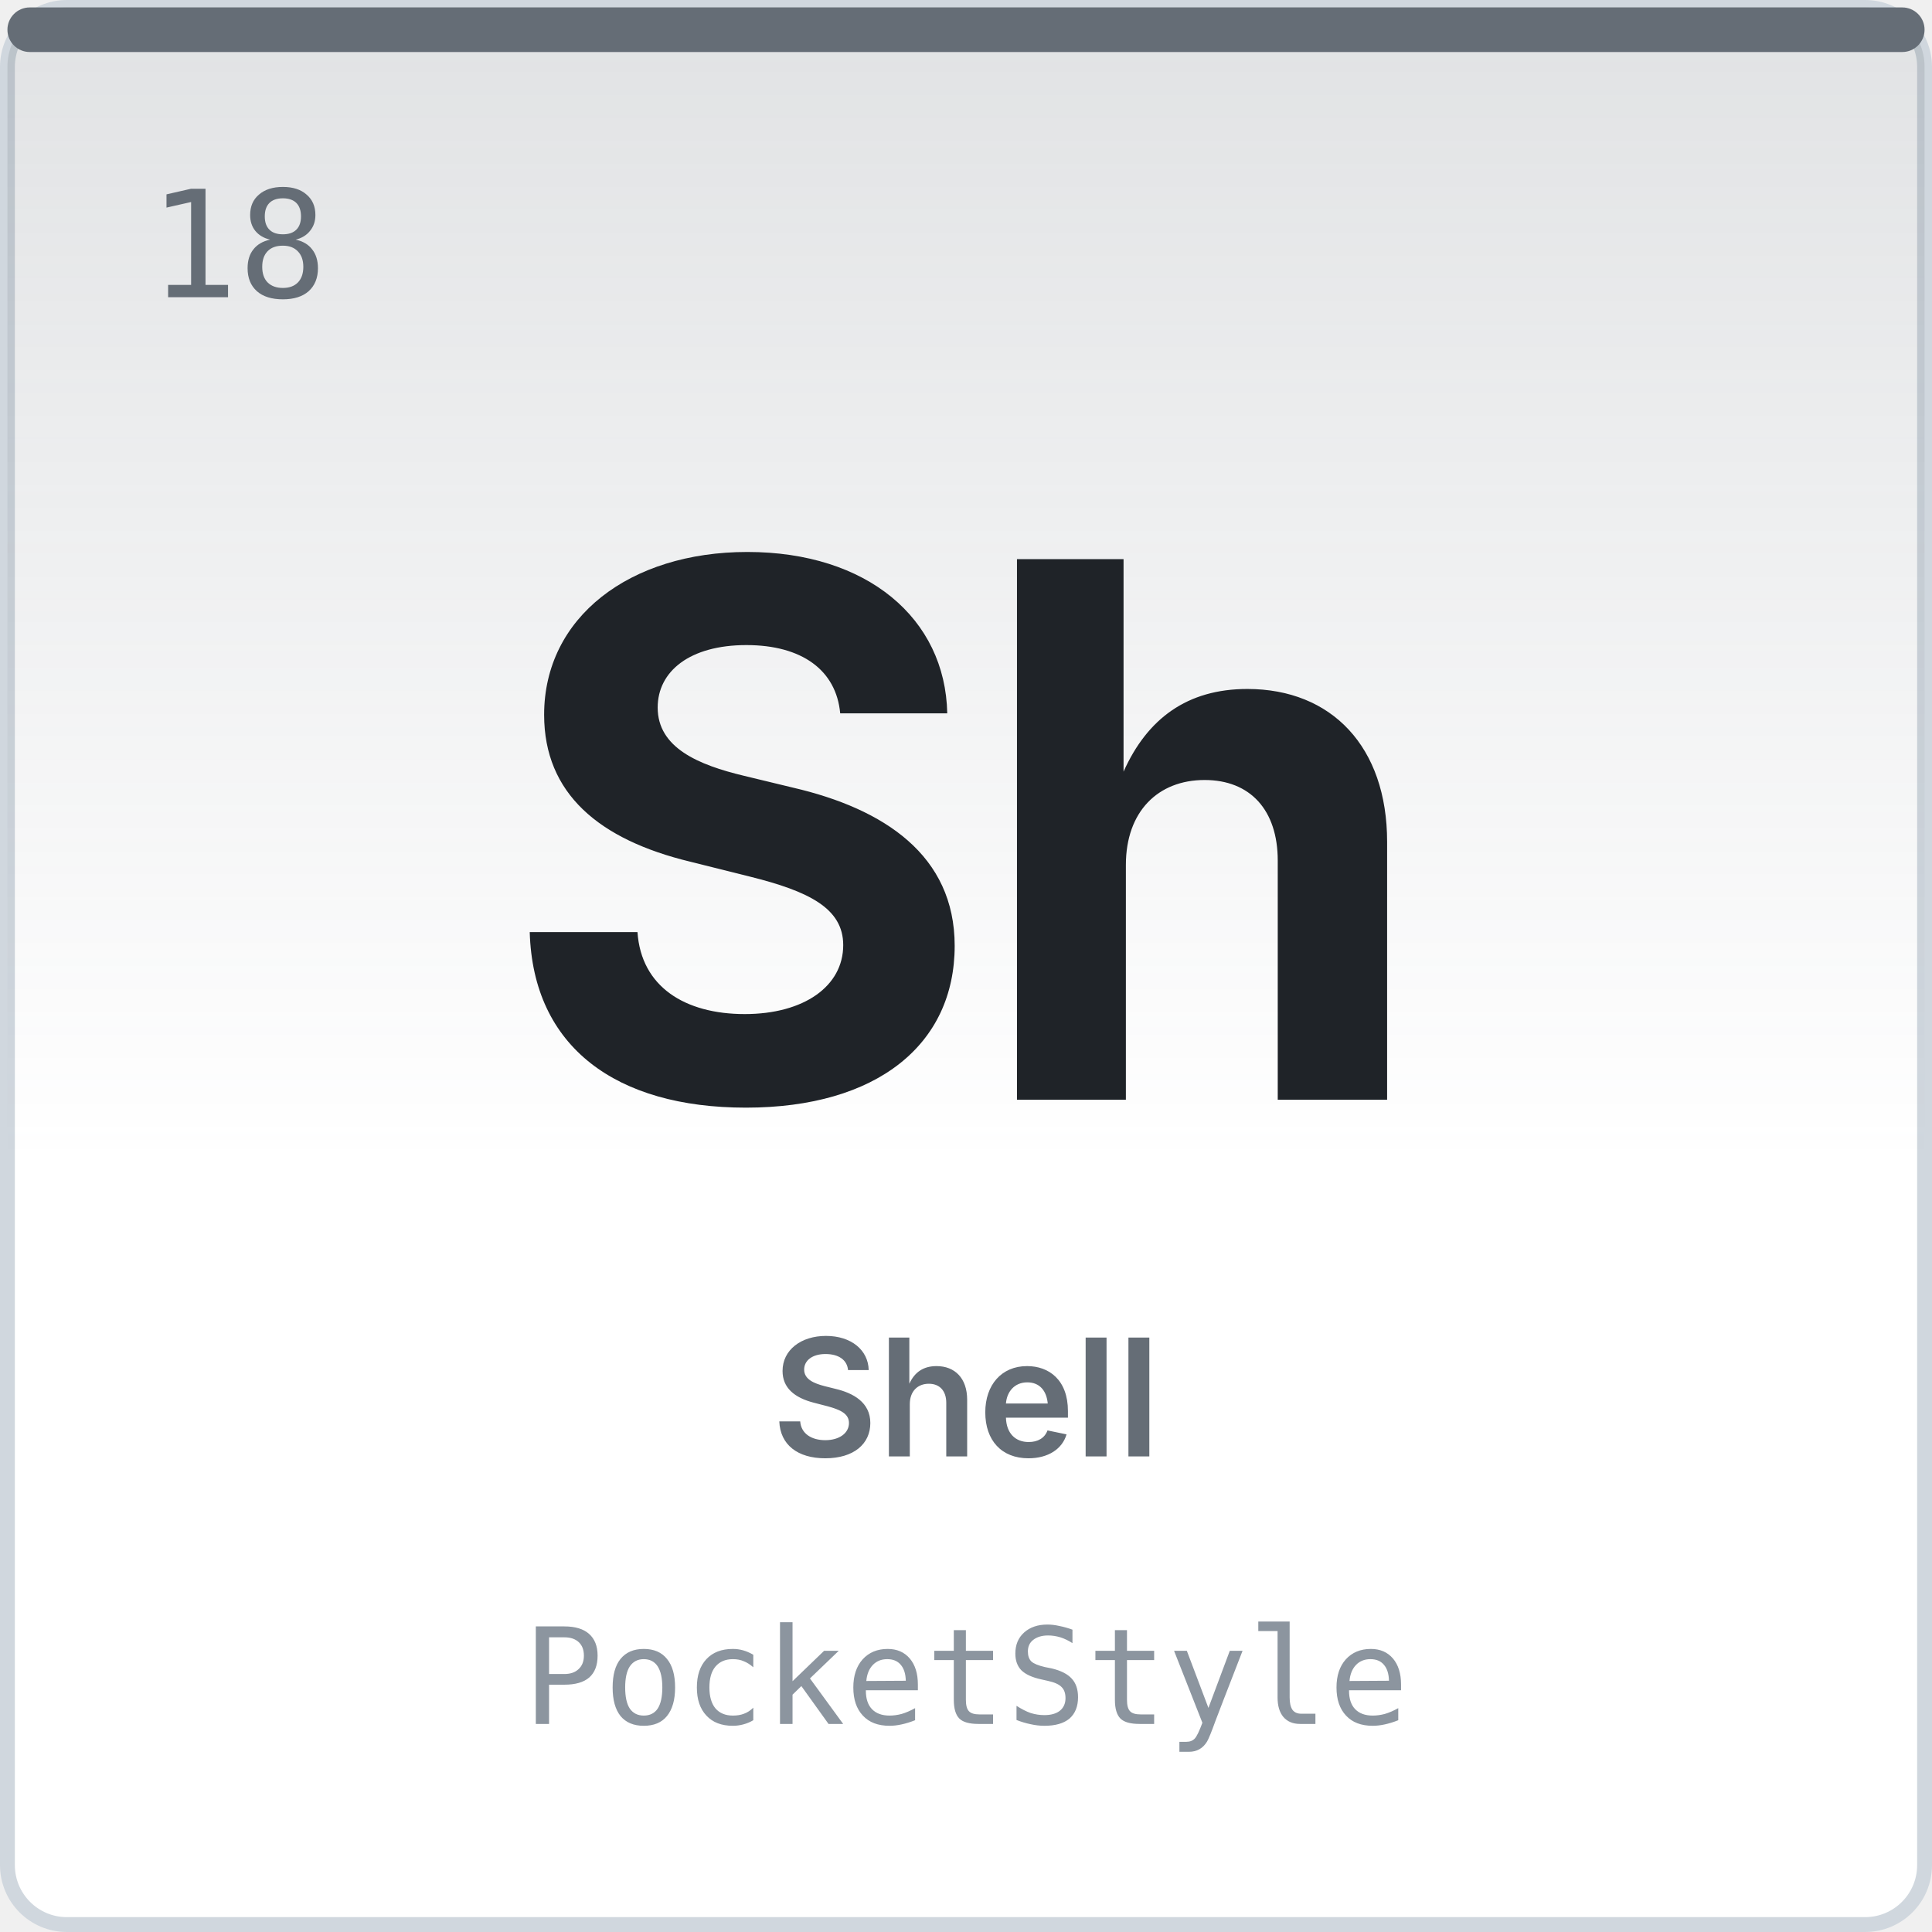
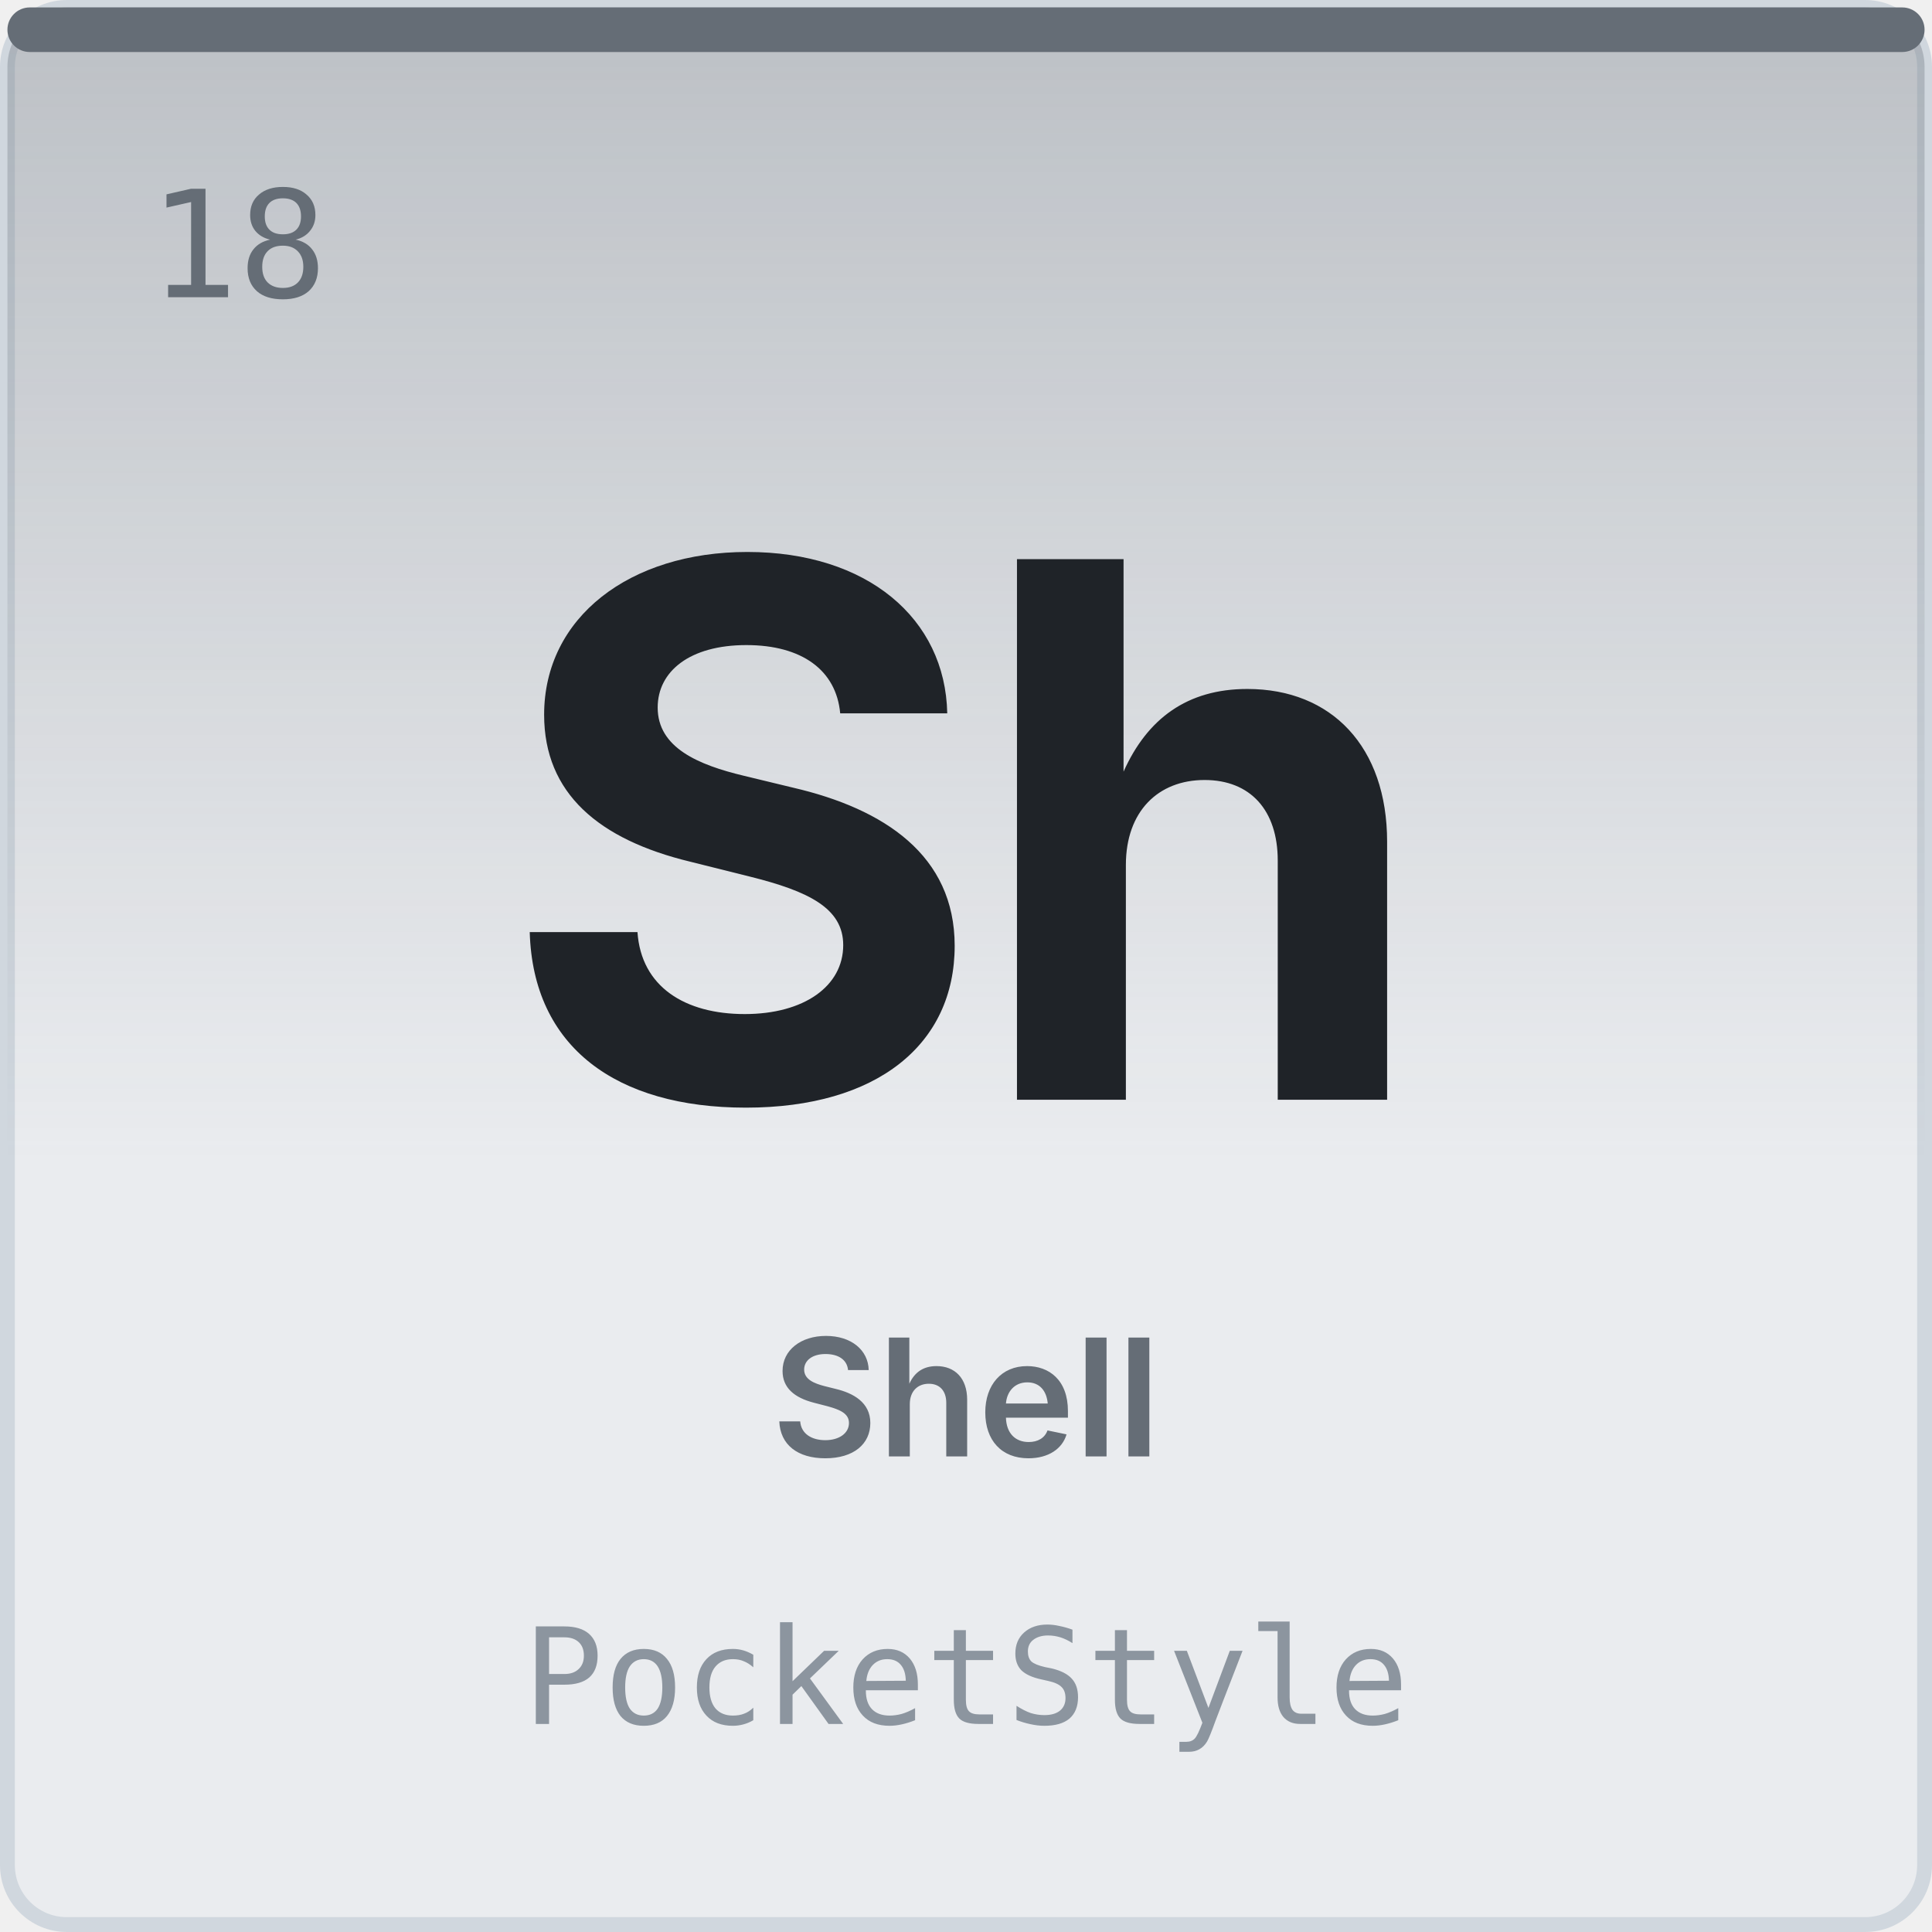
<svg xmlns="http://www.w3.org/2000/svg" width="130" height="130" viewBox="0 0 130 130" role="img" aria-label="18 Sh Shell PocketStyle">
  <defs>
    <linearGradient id="g18" x1="0" y1="0" x2="0" y2="1">
-       <stop offset="0%" stop-color="#656d76" stop-opacity="0.2" />
+       <stop offset="0%" stop-color="#656d76" stop-opacity="0.35" />
      <stop offset="60%" stop-color="#656d76" stop-opacity="0" />
    </linearGradient>
  </defs>
  <g opacity="1">
    <set attributeName="opacity" to="0" begin="0s" />
    <animate attributeName="opacity" from="0" to="1" begin="1.36s" dur="0.55s" fill="freeze" />
-     <rect x="0.5" y="0.5" width="129" height="129" rx="4" fill="#ffffff" stroke="#d0d7de" stroke-width="1" />
+     <rect x="0.5" y="0.5" width="129" height="129" rx="4" fill="#eaecef" stroke="#d0d7de" stroke-width="1" />
    <rect x="0.5" y="0.5" width="129" height="129" rx="4" fill="url(#g18)" />
    <rect x="0.5" y="0.5" width="129" height="3" rx="1.5" fill="#656d76">
      <animate attributeName="opacity" values="1;0.45;1" dur="4s" begin="-3.78s" repeatCount="indefinite" />
    </rect>
    <text x="10" y="20" font-family="ui-monospace, SFMono-Regular, Menlo, monospace" font-size="10" font-weight="500" fill="#656d76">18</text>
    <text x="65" y="74" font-family="-apple-system, BlinkMacSystemFont, Inter, system-ui, sans-serif" font-size="50" font-weight="700" fill="#1f2328" text-anchor="middle" letter-spacing="-1">Sh</text>
    <text x="65" y="98" font-family="-apple-system, BlinkMacSystemFont, Inter, system-ui, sans-serif" font-size="11" font-weight="600" fill="#656d76" text-anchor="middle">Shell</text>
    <text x="65" y="116" font-family="ui-monospace, SFMono-Regular, Menlo, monospace" font-size="9" fill="#8c959f" text-anchor="middle">PocketStyle</text>
  </g>
</svg>
